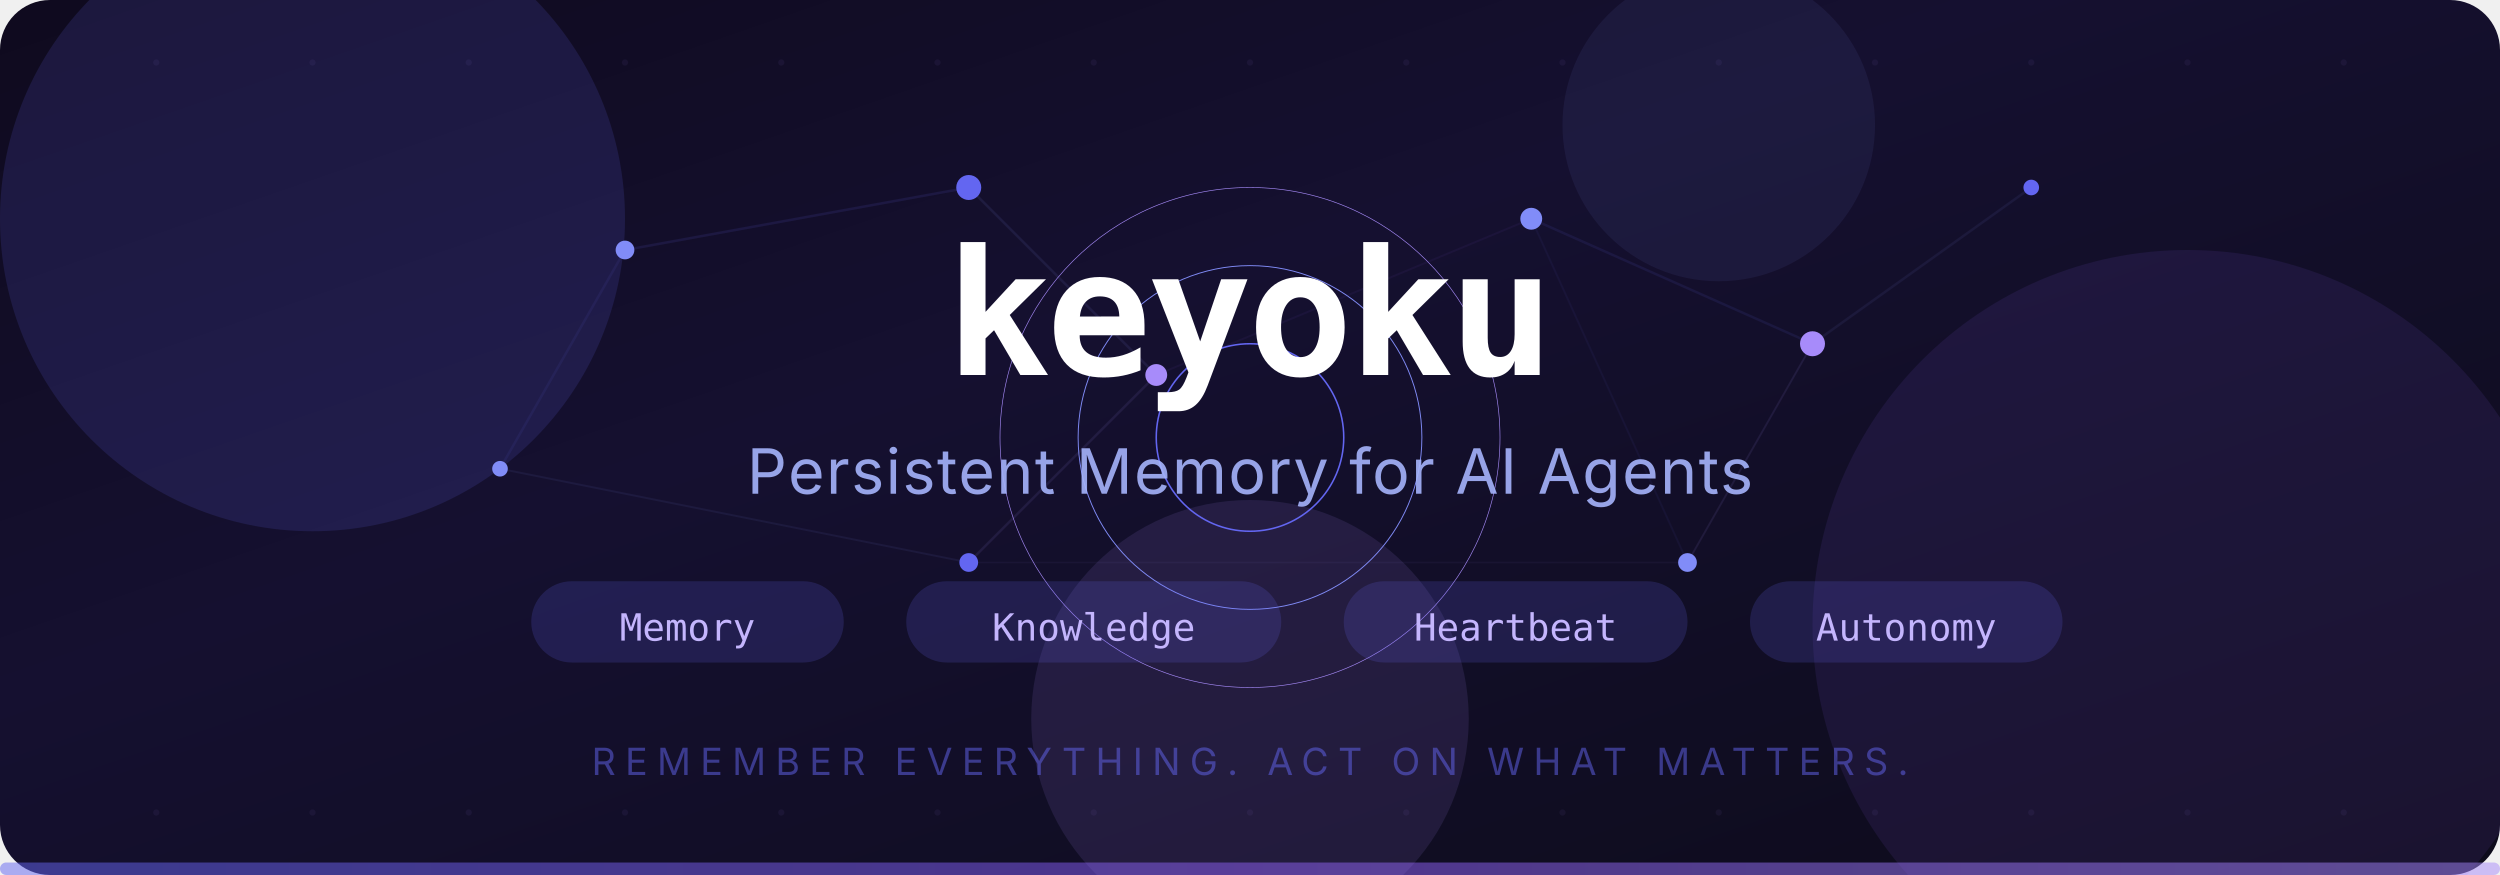
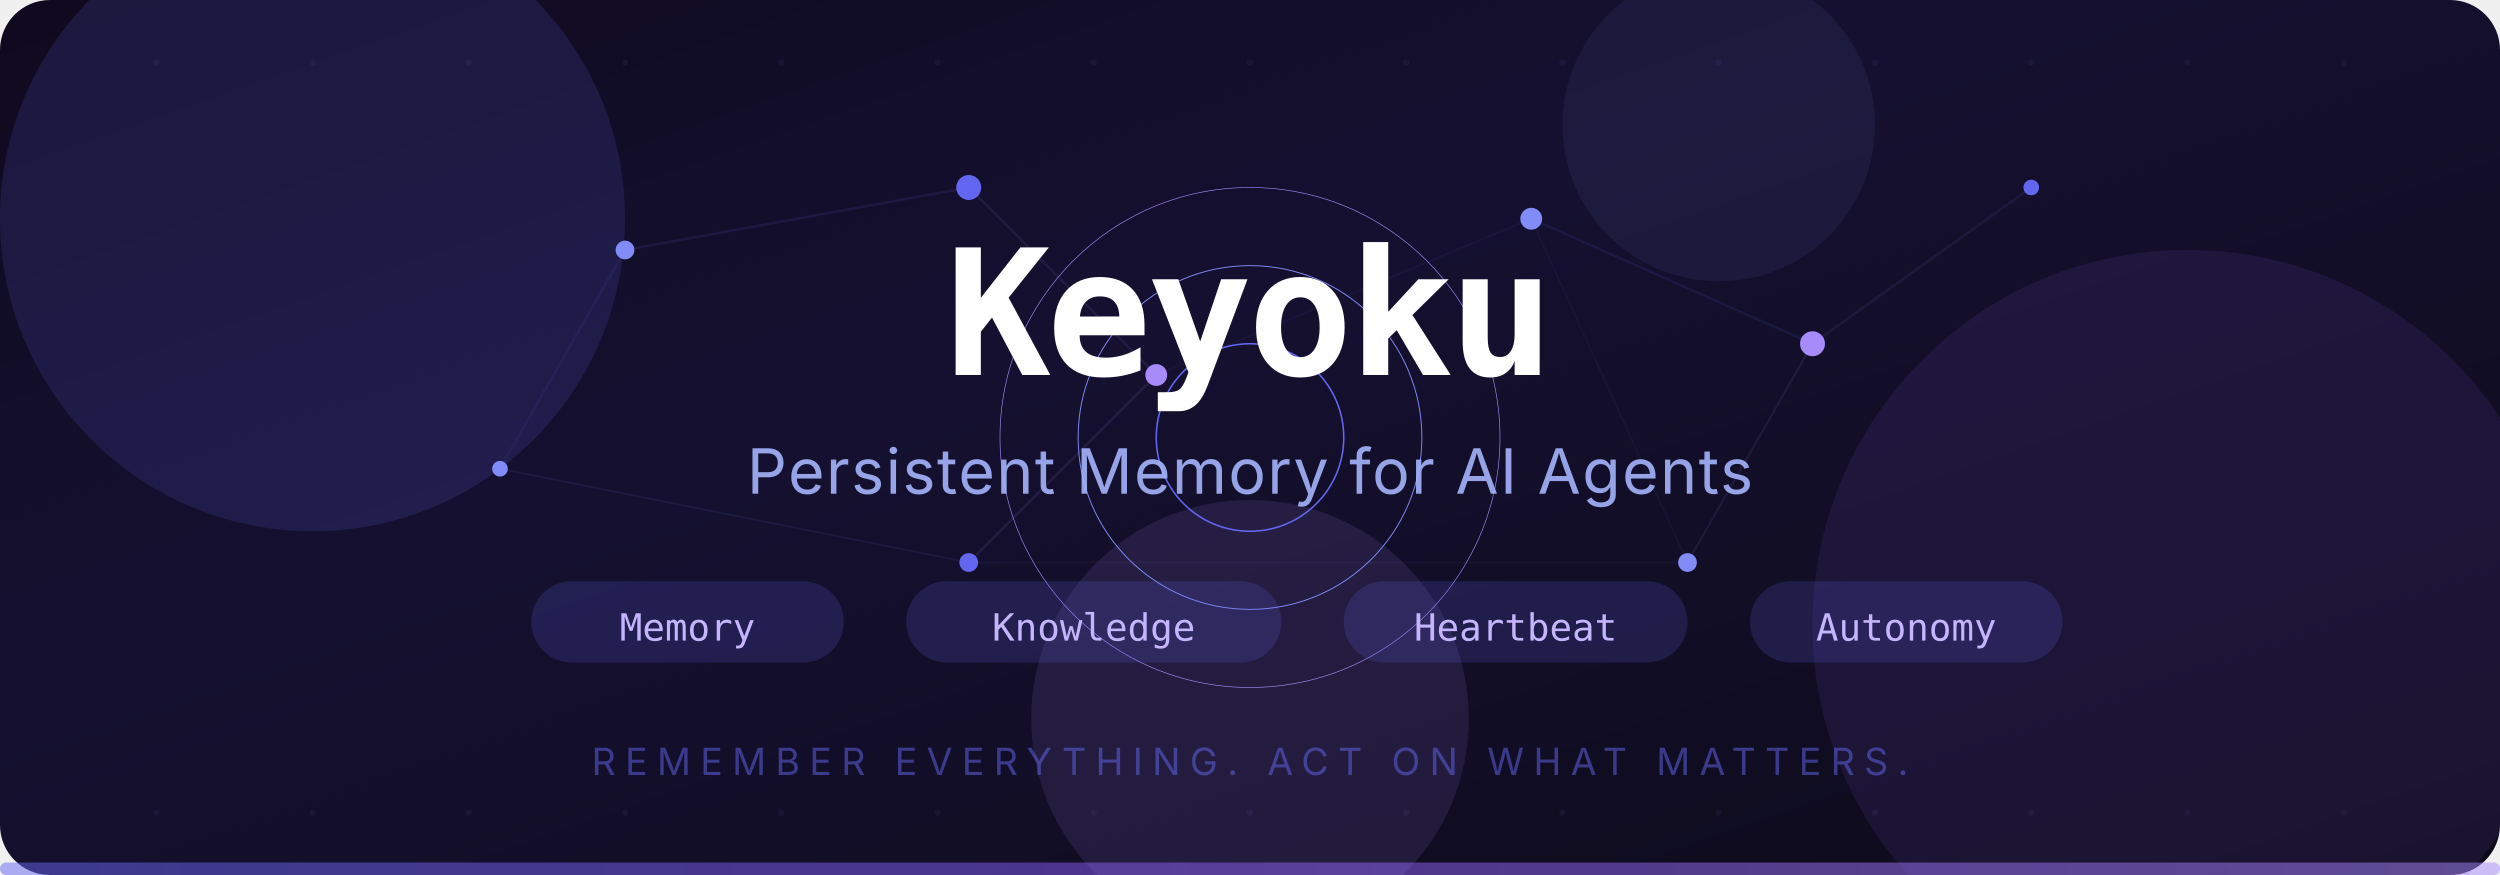
<svg xmlns="http://www.w3.org/2000/svg" width="800" height="280" viewBox="0 0 800 280">
  <defs>
    <linearGradient id="bg" x1="0%" y1="0%" x2="100%" y2="100%">
      <stop offset="0%" style="stop-color:#0f0a1e;stop-opacity:1" />
      <stop offset="40%" style="stop-color:#151030;stop-opacity:1" />
      <stop offset="100%" style="stop-color:#0d0b1a;stop-opacity:1" />
    </linearGradient>
    <linearGradient id="accent" x1="0%" y1="0%" x2="100%" y2="0%">
      <stop offset="0%" style="stop-color:#6366f1;stop-opacity:1" />
      <stop offset="50%" style="stop-color:#8b5cf6;stop-opacity:1" />
      <stop offset="100%" style="stop-color:#a78bfa;stop-opacity:1" />
    </linearGradient>
    <linearGradient id="nodeGlow" x1="0%" y1="0%" x2="100%" y2="100%">
      <stop offset="0%" style="stop-color:#818cf8;stop-opacity:0.6" />
      <stop offset="100%" style="stop-color:#a78bfa;stop-opacity:0.2" />
    </linearGradient>
    <filter id="blur1" x="-50%" y="-50%" width="200%" height="200%">
      <feGaussianBlur stdDeviation="2" />
    </filter>
  </defs>
  <style>
    .orb1 { animation: float1 8s ease-in-out infinite; }
    .orb2 { animation: float2 10s ease-in-out infinite; }
    .orb3 { animation: float3 7s ease-in-out infinite; }
    .orb4 { animation: float4 9s ease-in-out infinite; }
    .pulse { animation: pulse 4s ease-in-out infinite; }
    .pulse2 { animation: pulse 4s ease-in-out infinite; animation-delay: 2s; }
    .particle { animation: drift 14s linear infinite; }
    .signal { animation: signalPulse 3s ease-in-out infinite; }
    .conn { animation: connFade 5s ease-in-out infinite; }
    @keyframes float1 {
      0%, 100% { transform: translate(0, 0); opacity: 0.15; }
      50% { transform: translate(15px, -10px); opacity: 0.28; }
    }
    @keyframes float2 {
      0%, 100% { transform: translate(0, 0); opacity: 0.1; }
      50% { transform: translate(-12px, 8px); opacity: 0.2; }
    }
    @keyframes float3 {
      0%, 100% { transform: translate(0, 0); opacity: 0.12; }
      50% { transform: translate(8px, -12px); opacity: 0.24; }
    }
    @keyframes float4 {
      0%, 100% { transform: translate(0, 0); opacity: 0.08; }
      50% { transform: translate(-6px, 6px); opacity: 0.16; }
    }
    @keyframes pulse {
      0%, 100% { opacity: 0.3; r: 3; }
      50% { opacity: 0.8; r: 4.5; }
    }
    @keyframes signalPulse {
      0%, 100% { opacity: 0.1; }
      50% { opacity: 0.4; }
    }
    @keyframes drift {
      0% { transform: translateX(-40px); opacity: 0; }
      8% { opacity: 0.5; }
      92% { opacity: 0.5; }
      100% { transform: translateX(840px); opacity: 0; }
    }
    @keyframes connFade {
      0%, 100% { opacity: 0.06; }
      50% { opacity: 0.15; }
    }
  </style>
  <rect width="800" height="280" rx="16" fill="url(#bg)" />
  <rect x="0" y="276" width="800" height="4" rx="2" fill="url(#accent)" opacity="0.5" />
  <circle class="orb1" cx="100" cy="70" r="100" fill="#6366f1" opacity="0.15" />
  <circle class="orb2" cx="700" cy="200" r="120" fill="#8b5cf6" opacity="0.1" />
  <circle class="orb3" cx="400" cy="230" r="70" fill="#a78bfa" opacity="0.12" />
  <circle class="orb4" cx="550" cy="40" r="50" fill="#818cf8" opacity="0.08" />
  <g class="conn">
    <line x1="200" y1="80" x2="310" y2="60" stroke="#6366f1" stroke-width="0.8" opacity="0.12" />
    <line x1="310" y1="60" x2="370" y2="120" stroke="#818cf8" stroke-width="0.8" opacity="0.1" />
    <line x1="200" y1="80" x2="160" y2="150" stroke="#6366f1" stroke-width="0.8" opacity="0.08" />
    <line x1="370" y1="120" x2="310" y2="180" stroke="#a78bfa" stroke-width="0.8" opacity="0.1" />
    <line x1="160" y1="150" x2="310" y2="180" stroke="#818cf8" stroke-width="0.6" opacity="0.08" />
    <line x1="490" y1="70" x2="580" y2="110" stroke="#6366f1" stroke-width="0.8" opacity="0.1" />
    <line x1="580" y1="110" x2="650" y2="60" stroke="#818cf8" stroke-width="0.8" opacity="0.08" />
    <line x1="580" y1="110" x2="540" y2="180" stroke="#a78bfa" stroke-width="0.6" opacity="0.1" />
    <line x1="490" y1="70" x2="540" y2="180" stroke="#6366f1" stroke-width="0.6" opacity="0.06" />
    <line x1="370" y1="120" x2="490" y2="70" stroke="#8b5cf6" stroke-width="0.6" opacity="0.06" />
    <line x1="310" y1="180" x2="540" y2="180" stroke="#a78bfa" stroke-width="0.5" opacity="0.05" />
  </g>
  <circle class="pulse" cx="200" cy="80" r="3" fill="#818cf8" />
  <circle class="pulse2" cx="310" cy="60" r="4" fill="#6366f1" />
  <circle class="pulse" cx="370" cy="120" r="3.5" fill="#a78bfa" style="animation-delay: 1s" />
  <circle class="pulse2" cx="160" cy="150" r="2.5" fill="#818cf8" style="animation-delay: 0.5s" />
  <circle class="pulse" cx="310" cy="180" r="3" fill="#6366f1" style="animation-delay: 3s" />
  <circle class="pulse2" cx="490" cy="70" r="3.5" fill="#818cf8" style="animation-delay: 1.5s" />
  <circle class="pulse" cx="580" cy="110" r="4" fill="#a78bfa" style="animation-delay: 2.5s" />
  <circle class="pulse2" cx="650" cy="60" r="2.5" fill="#6366f1" style="animation-delay: 0.8s" />
  <circle class="pulse" cx="540" cy="180" r="3" fill="#818cf8" style="animation-delay: 3.5s" />
  <circle class="signal" cx="400" cy="140" r="30" fill="none" stroke="#6366f1" stroke-width="0.5" />
  <circle class="signal" cx="400" cy="140" r="55" fill="none" stroke="#818cf8" stroke-width="0.3" style="animation-delay: 1s" />
  <circle class="signal" cx="400" cy="140" r="80" fill="none" stroke="#a78bfa" stroke-width="0.2" style="animation-delay: 2s" />
  <circle class="particle" cx="0" cy="90" r="1.5" fill="#818cf8" opacity="0" />
  <circle class="particle" cx="0" cy="190" r="1" fill="#a78bfa" opacity="0" style="animation-delay: 5s" />
  <circle class="particle" cx="0" cy="140" r="1.2" fill="#6366f1" opacity="0" style="animation-delay: 9s" />
  <g opacity="0.06">
    <circle cx="50" cy="20" r="1" fill="#a78bfa" />
    <circle cx="100" cy="20" r="1" fill="#a78bfa" />
    <circle cx="150" cy="20" r="1" fill="#a78bfa" />
    <circle cx="200" cy="20" r="1" fill="#a78bfa" />
    <circle cx="250" cy="20" r="1" fill="#a78bfa" />
    <circle cx="300" cy="20" r="1" fill="#a78bfa" />
    <circle cx="350" cy="20" r="1" fill="#a78bfa" />
    <circle cx="400" cy="20" r="1" fill="#a78bfa" />
    <circle cx="450" cy="20" r="1" fill="#a78bfa" />
    <circle cx="500" cy="20" r="1" fill="#a78bfa" />
    <circle cx="550" cy="20" r="1" fill="#a78bfa" />
    <circle cx="600" cy="20" r="1" fill="#a78bfa" />
    <circle cx="650" cy="20" r="1" fill="#a78bfa" />
    <circle cx="700" cy="20" r="1" fill="#a78bfa" />
    <circle cx="750" cy="20" r="1" fill="#a78bfa" />
    <circle cx="50" cy="260" r="1" fill="#a78bfa" />
    <circle cx="100" cy="260" r="1" fill="#a78bfa" />
    <circle cx="150" cy="260" r="1" fill="#a78bfa" />
    <circle cx="200" cy="260" r="1" fill="#a78bfa" />
    <circle cx="250" cy="260" r="1" fill="#a78bfa" />
    <circle cx="300" cy="260" r="1" fill="#a78bfa" />
    <circle cx="350" cy="260" r="1" fill="#a78bfa" />
    <circle cx="400" cy="260" r="1" fill="#a78bfa" />
    <circle cx="450" cy="260" r="1" fill="#a78bfa" />
    <circle cx="500" cy="260" r="1" fill="#a78bfa" />
    <circle cx="550" cy="260" r="1" fill="#a78bfa" />
    <circle cx="600" cy="260" r="1" fill="#a78bfa" />
    <circle cx="650" cy="260" r="1" fill="#a78bfa" />
    <circle cx="700" cy="260" r="1" fill="#a78bfa" />
    <circle cx="750" cy="260" r="1" fill="#a78bfa" />
  </g>
  <text x="400" y="120" font-family="ui-monospace, 'SF Mono', 'Cascadia Code', 'Fira Code', Menlo, monospace" font-size="56" font-weight="700" fill="white" text-anchor="middle" letter-spacing="-1.5">
-     keyoku
+     Keyoku
  </text>
  <text x="400" y="158" font-family="ui-sans-serif, system-ui, -apple-system, 'Segoe UI', sans-serif" font-size="20" fill="#a5b4fc" text-anchor="middle" letter-spacing="0.5" opacity="0.9">
    Persistent Memory for AI Agents
  </text>
  <g transform="translate(400, 200)" text-anchor="middle">
    <rect x="-230" y="-14" width="100" height="26" rx="13" fill="#6366f1" opacity="0.18" />
    <text x="-180" y="5" font-family="ui-monospace, monospace" font-size="12" fill="#c4b5fd">Memory</text>
    <rect x="-110" y="-14" width="120" height="26" rx="13" fill="#6366f1" opacity="0.18" />
    <text x="-50" y="5" font-family="ui-monospace, monospace" font-size="12" fill="#c4b5fd">Knowledge</text>
    <rect x="30" y="-14" width="110" height="26" rx="13" fill="#6366f1" opacity="0.18" />
    <text x="85" y="5" font-family="ui-monospace, monospace" font-size="12" fill="#c4b5fd">Heartbeat</text>
    <rect x="160" y="-14" width="100" height="26" rx="13" fill="#6366f1" opacity="0.18" />
    <text x="210" y="5" font-family="ui-monospace, monospace" font-size="12" fill="#c4b5fd">Autonomy</text>
  </g>
  <text x="400" y="248" font-family="ui-sans-serif, system-ui, -apple-system, 'Segoe UI', sans-serif" font-size="12" fill="#6366f1" text-anchor="middle" letter-spacing="3" opacity="0.5">
    REMEMBER EVERYTHING. ACT ON WHAT MATTERS.
  </text>
</svg>
